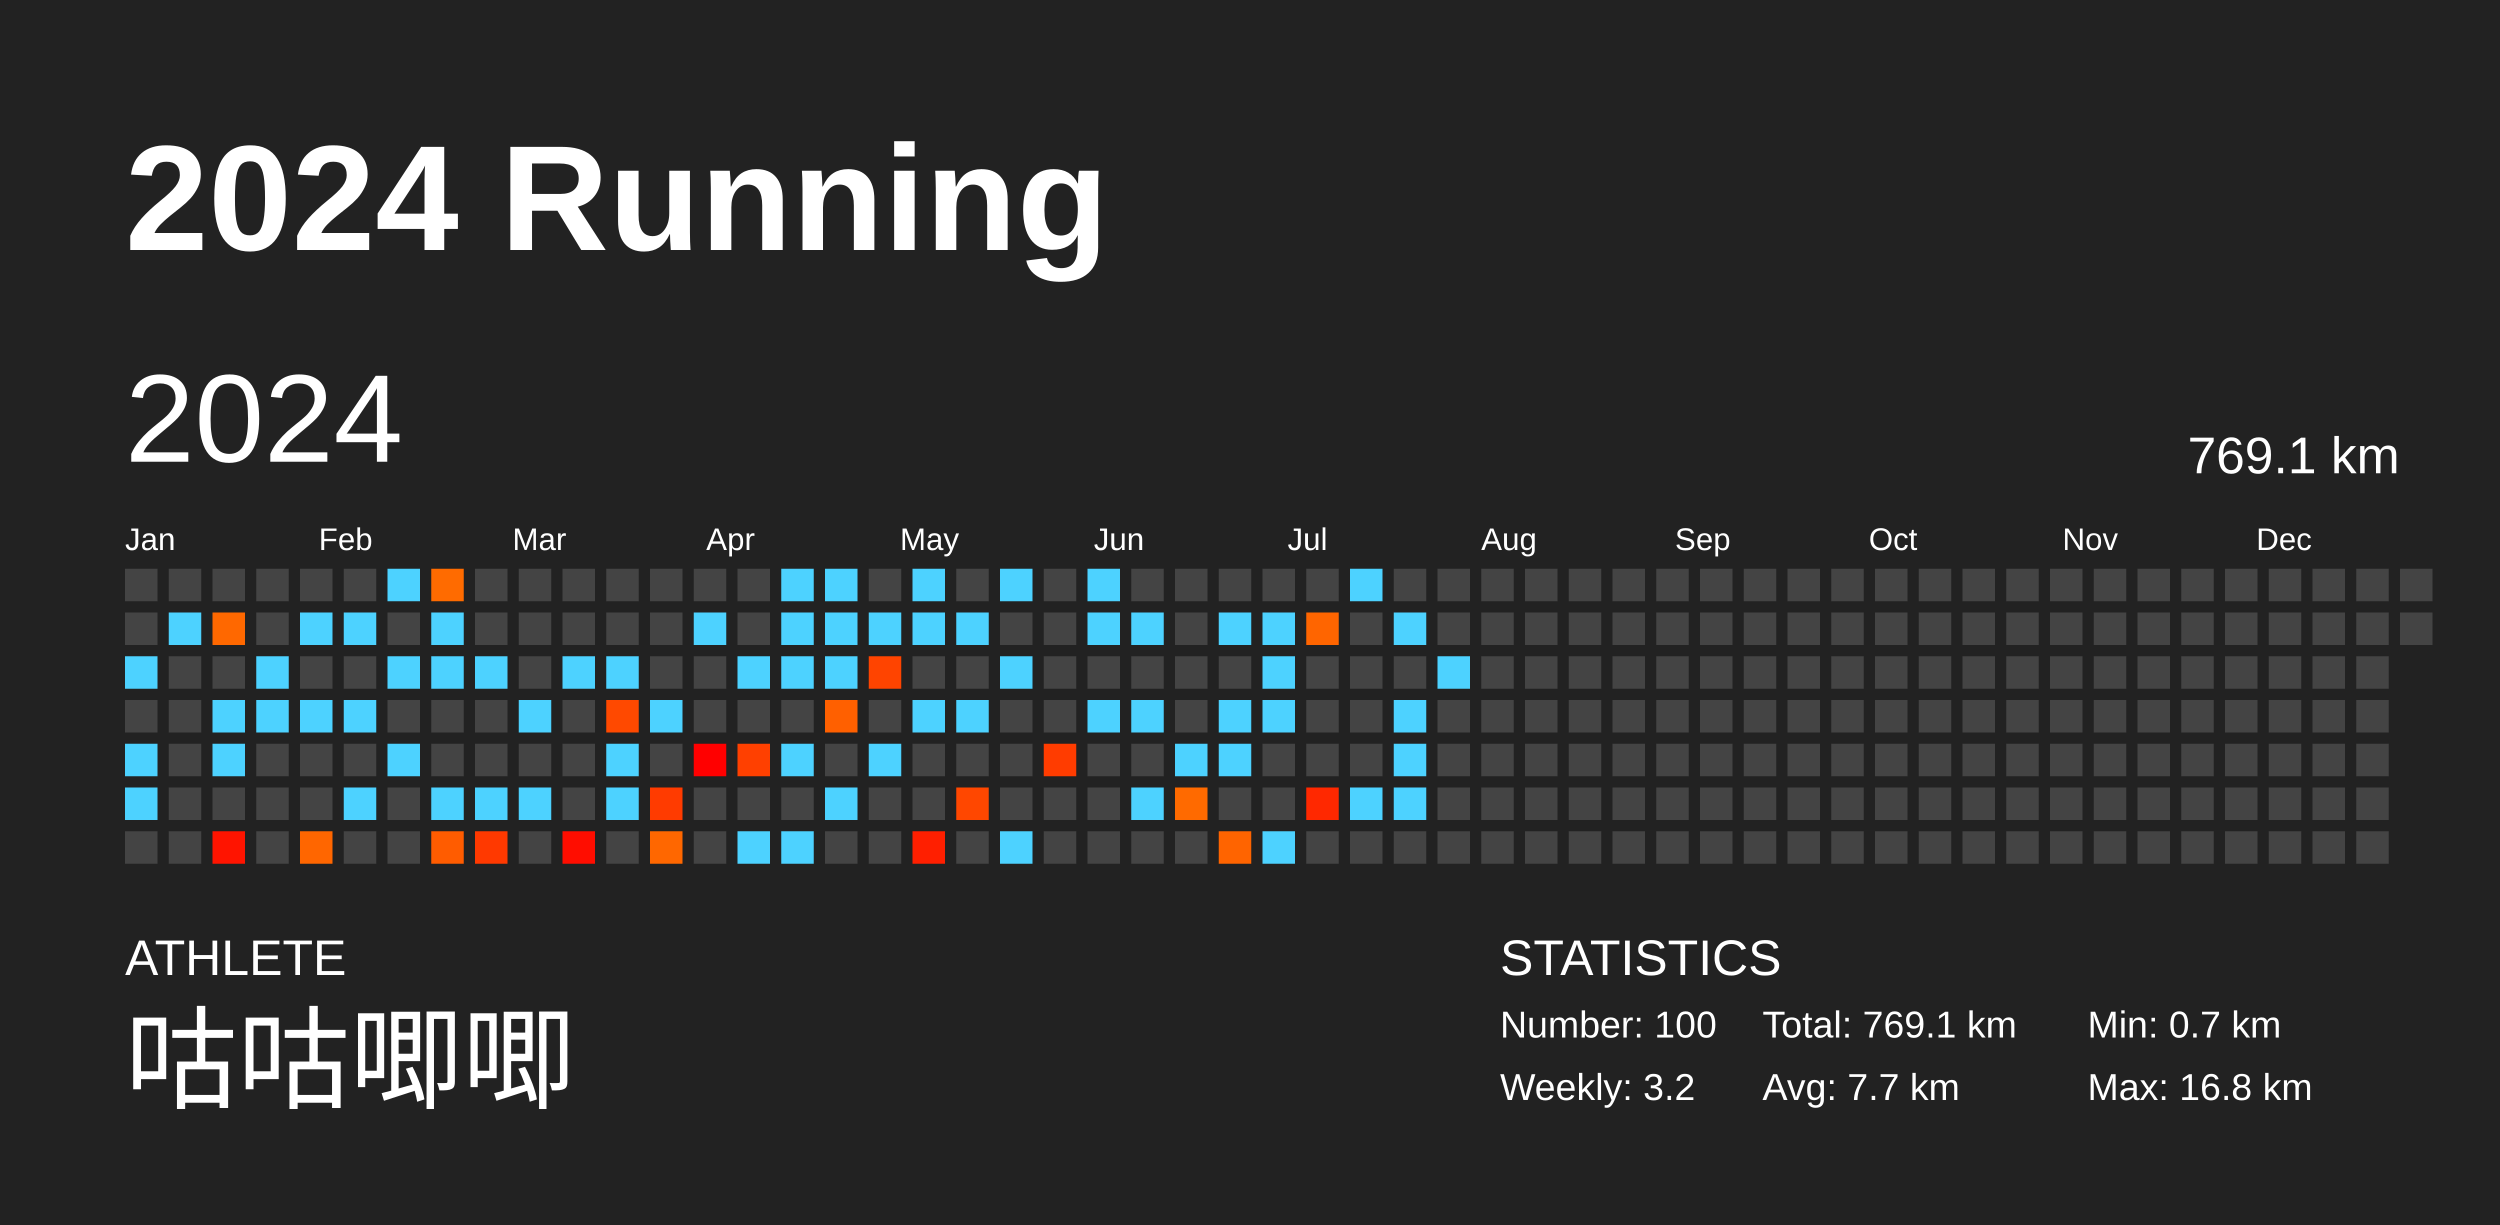
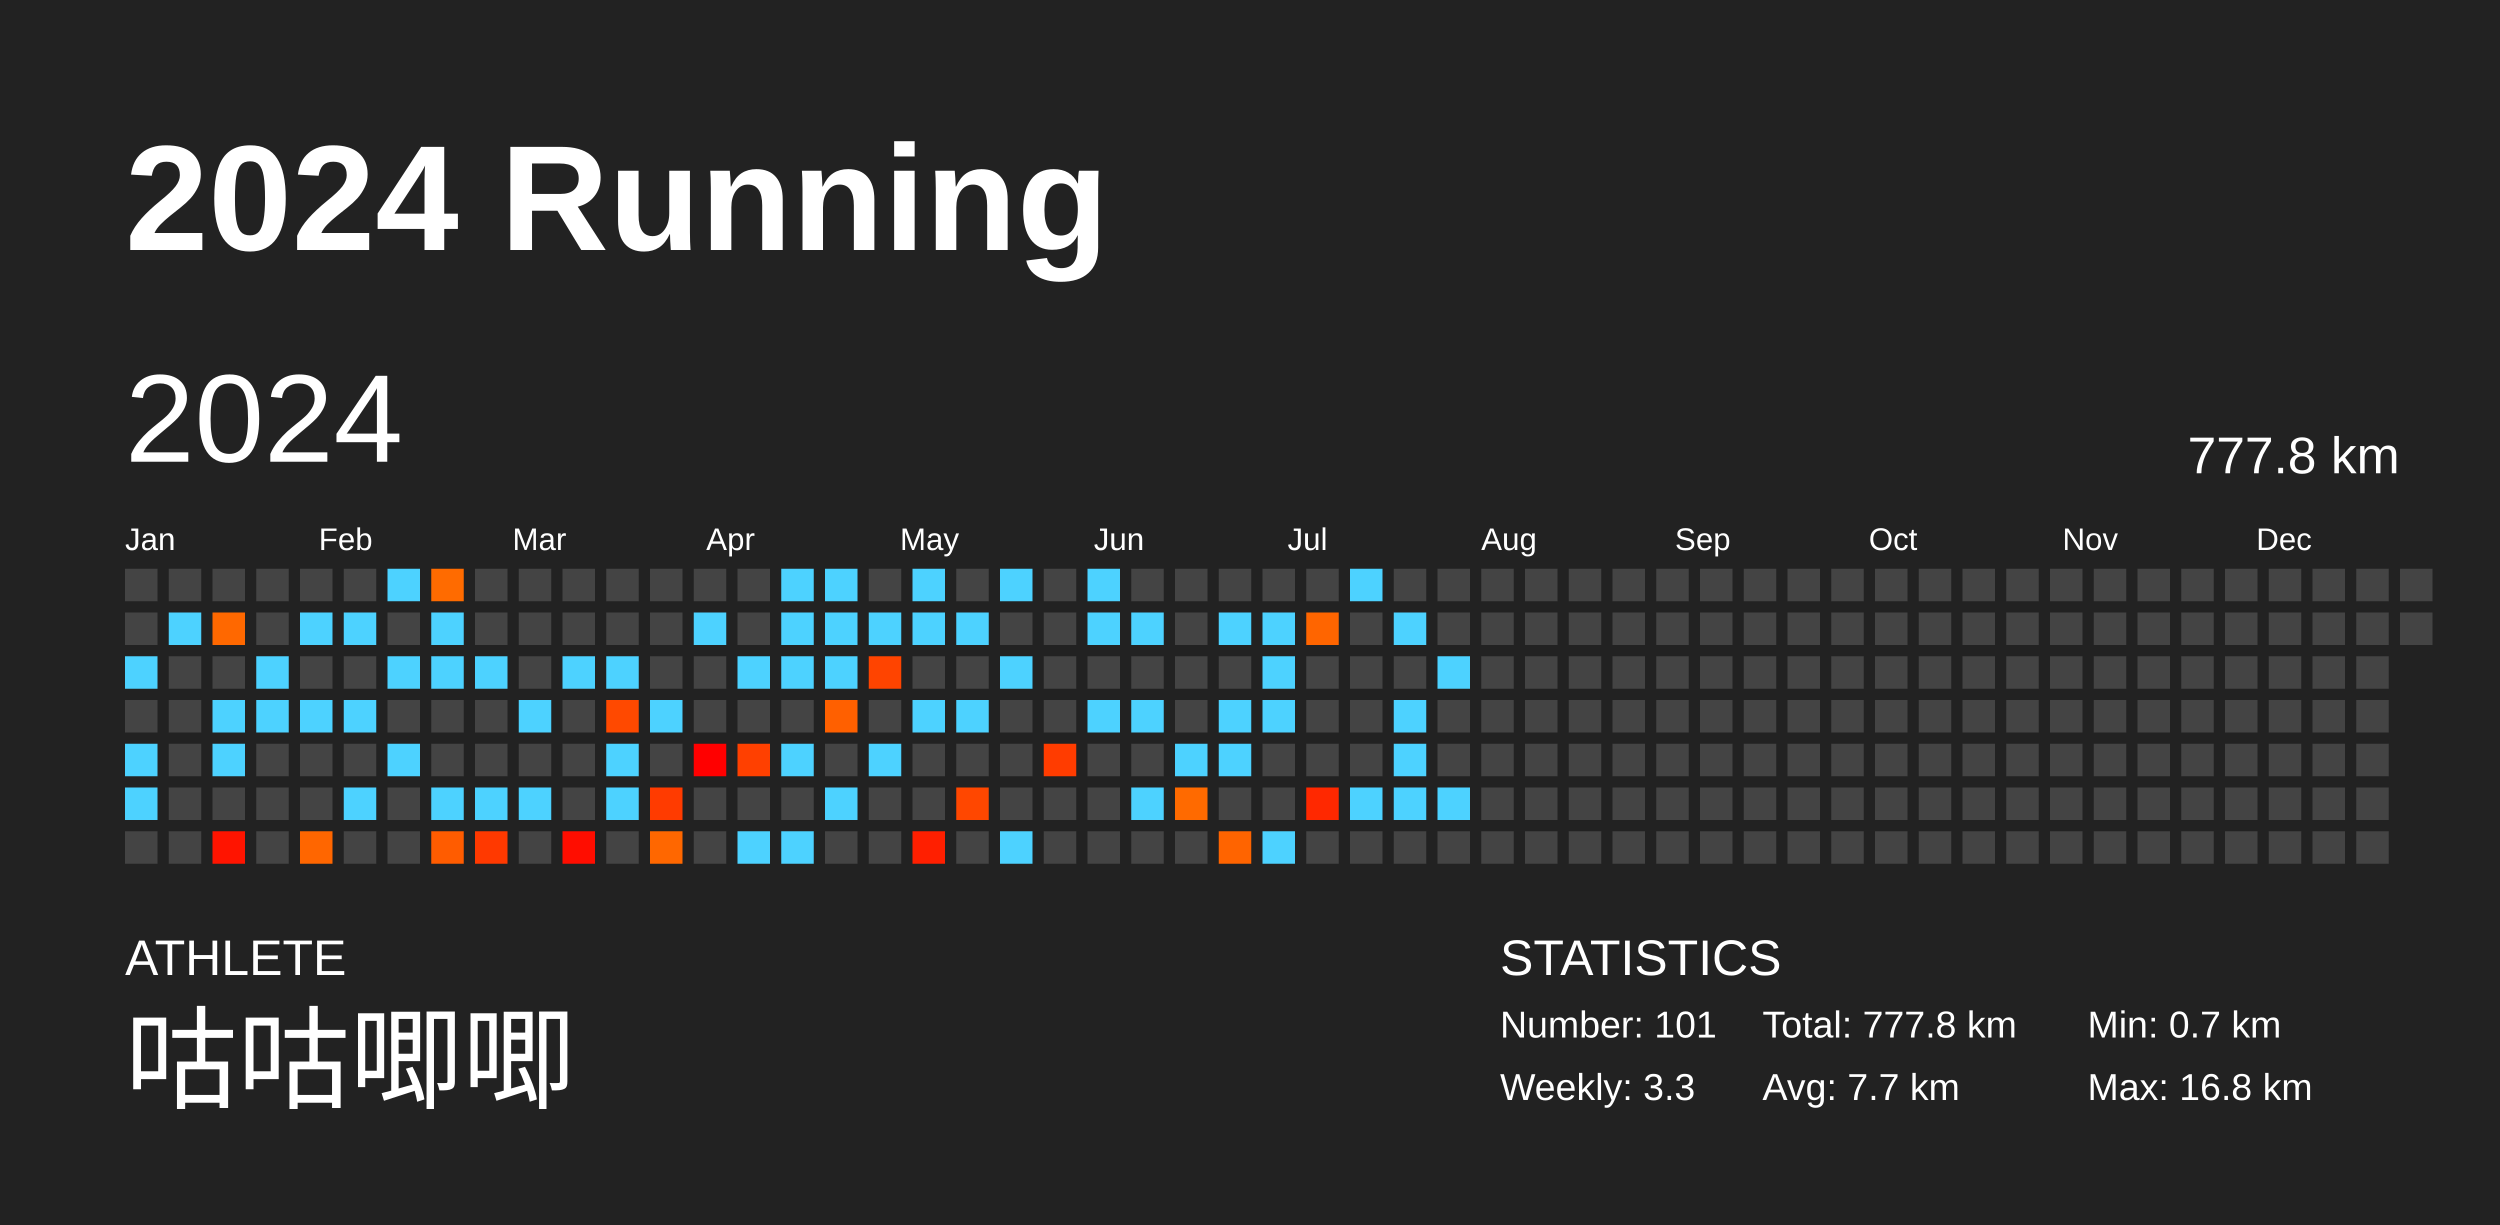
<svg xmlns="http://www.w3.org/2000/svg" baseProfile="full" height="98mm" version="1.1" viewBox="0,0,200,98" width="200mm">
  <defs />
  <rect fill="#222222" height="98" width="200" x="0" y="0" />
  <text fill="#FFFFFF" style="font-size:12px; font-family:Arial; font-weight:bold;" x="10" y="20">2024 Running</text>
  <text fill="#FFFFFF" style="font-size:4px; font-family:Arial" x="10" y="78">ATHLETE</text>
  <text fill="#FFFFFF" style="font-size:9px; font-family:Arial" x="10" y="88">咕咕唧唧</text>
  <text fill="#FFFFFF" style="font-size:4px; font-family:Arial" x="120" y="78">STATISTICS</text>
-   <text fill="#FFFFFF" style="font-size:3px; font-family:Arial" x="120" y="83">Number: 100</text>
-   <text fill="#FFFFFF" style="font-size:3px; font-family:Arial" x="120" y="88">Weekly: 3.2</text>
-   <text fill="#FFFFFF" style="font-size:3px; font-family:Arial" x="141" y="83">Total: 769.1 km</text>
+   <text fill="#FFFFFF" style="font-size:3px; font-family:Arial" x="120" y="83">Number: 101</text>
+   <text fill="#FFFFFF" style="font-size:3px; font-family:Arial" x="120" y="88">Weekly: 3.3</text>
+   <text fill="#FFFFFF" style="font-size:3px; font-family:Arial" x="141" y="83">Total: 777.8 km</text>
  <text fill="#FFFFFF" style="font-size:3px; font-family:Arial" x="141" y="88">Avg: 7.7 km</text>
  <text fill="#FFFFFF" style="font-size:3px; font-family:Arial" x="167" y="83">Min: 0.7 km</text>
  <text fill="#FFFFFF" style="font-size:3px; font-family:Arial" x="167" y="88">Max: 16.8 km</text>
  <text dominant-baseline="hanging" fill="#FFFFFF" style="font-size:10.0px; font-family:Arial;" x="10" y="30">2024</text>
-   <text dominant-baseline="hanging" fill="#FFFFFF" style="font-size:4.125px; font-family:Arial;" x="175" y="35">769.1 km</text>
+   <text dominant-baseline="hanging" fill="#FFFFFF" style="font-size:4.125px; font-family:Arial;" x="175" y="35">777.8 km</text>
  <text fill="#FFFFFF" style="font-size:2.5px; font-family:Arial" x="10.0" y="44">Jan</text>
  <text fill="#FFFFFF" style="font-size:2.5px; font-family:Arial" x="25.5" y="44">Feb</text>
  <text fill="#FFFFFF" style="font-size:2.5px; font-family:Arial" x="41.0" y="44">Mar</text>
  <text fill="#FFFFFF" style="font-size:2.5px; font-family:Arial" x="56.5" y="44">Apr</text>
  <text fill="#FFFFFF" style="font-size:2.5px; font-family:Arial" x="72.0" y="44">May</text>
  <text fill="#FFFFFF" style="font-size:2.5px; font-family:Arial" x="87.5" y="44">Jun</text>
  <text fill="#FFFFFF" style="font-size:2.5px; font-family:Arial" x="103.0" y="44">Jul</text>
  <text fill="#FFFFFF" style="font-size:2.5px; font-family:Arial" x="118.5" y="44">Aug</text>
  <text fill="#FFFFFF" style="font-size:2.5px; font-family:Arial" x="134.0" y="44">Sep</text>
  <text fill="#FFFFFF" style="font-size:2.5px; font-family:Arial" x="149.5" y="44">Oct</text>
  <text fill="#FFFFFF" style="font-size:2.5px; font-family:Arial" x="165.0" y="44">Nov</text>
  <text fill="#FFFFFF" style="font-size:2.5px; font-family:Arial" x="180.5" y="44">Dec</text>
  <rect fill="#444444" height="2.6" width="2.6" x="10.0" y="45.5" />
  <rect fill="#444444" height="2.6" width="2.6" x="10.0" y="49.0" />
  <rect fill="#4dd2ff" height="2.6" width="2.6" x="10.0" y="52.5" />
  <rect fill="#444444" height="2.6" width="2.6" x="10.0" y="56.0" />
  <rect fill="#4dd2ff" height="2.6" width="2.6" x="10.0" y="59.5" />
  <rect fill="#4dd2ff" height="2.6" width="2.6" x="10.0" y="63.0" />
  <rect fill="#444444" height="2.6" width="2.6" x="10.0" y="66.5" />
  <rect fill="#444444" height="2.6" width="2.6" x="13.5" y="45.5" />
  <rect fill="#4dd2ff" height="2.6" width="2.6" x="13.5" y="49.0" />
  <rect fill="#444444" height="2.6" width="2.6" x="13.5" y="52.5" />
  <rect fill="#444444" height="2.6" width="2.6" x="13.5" y="56.0" />
  <rect fill="#444444" height="2.6" width="2.6" x="13.5" y="59.5" />
  <rect fill="#444444" height="2.6" width="2.6" x="13.5" y="63.0" />
  <rect fill="#444444" height="2.6" width="2.6" x="13.5" y="66.5" />
  <rect fill="#444444" height="2.6" width="2.6" x="17.0" y="45.5" />
  <rect fill="#ff6800" height="2.6" width="2.6" x="17.0" y="49.0" />
  <rect fill="#444444" height="2.6" width="2.6" x="17.0" y="52.5" />
  <rect fill="#4dd2ff" height="2.6" width="2.6" x="17.0" y="56.0" />
  <rect fill="#4dd2ff" height="2.6" width="2.6" x="17.0" y="59.5" />
  <rect fill="#444444" height="2.6" width="2.6" x="17.0" y="63.0" />
  <rect fill="#ff1400" height="2.6" width="2.6" x="17.0" y="66.5" />
  <rect fill="#444444" height="2.6" width="2.6" x="20.5" y="45.5" />
  <rect fill="#444444" height="2.6" width="2.6" x="20.5" y="49.0" />
  <rect fill="#4dd2ff" height="2.6" width="2.6" x="20.5" y="52.5" />
  <rect fill="#4dd2ff" height="2.6" width="2.6" x="20.5" y="56.0" />
  <rect fill="#444444" height="2.6" width="2.6" x="20.5" y="59.5" />
  <rect fill="#444444" height="2.6" width="2.6" x="20.5" y="63.0" />
  <rect fill="#444444" height="2.6" width="2.6" x="20.5" y="66.5" />
  <rect fill="#444444" height="2.6" width="2.6" x="24.0" y="45.5" />
  <rect fill="#4dd2ff" height="2.6" width="2.6" x="24.0" y="49.0" />
  <rect fill="#444444" height="2.6" width="2.6" x="24.0" y="52.5" />
  <rect fill="#4dd2ff" height="2.6" width="2.6" x="24.0" y="56.0" />
  <rect fill="#444444" height="2.6" width="2.6" x="24.0" y="59.5" />
  <rect fill="#444444" height="2.6" width="2.6" x="24.0" y="63.0" />
  <rect fill="#ff6600" height="2.6" width="2.6" x="24.0" y="66.5" />
  <rect fill="#444444" height="2.6" width="2.6" x="27.5" y="45.5" />
  <rect fill="#4dd2ff" height="2.6" width="2.6" x="27.5" y="49.0" />
  <rect fill="#444444" height="2.6" width="2.6" x="27.5" y="52.5" />
  <rect fill="#4dd2ff" height="2.6" width="2.6" x="27.5" y="56.0" />
  <rect fill="#444444" height="2.6" width="2.6" x="27.5" y="59.5" />
  <rect fill="#4dd2ff" height="2.6" width="2.6" x="27.5" y="63.0" />
  <rect fill="#444444" height="2.6" width="2.6" x="27.5" y="66.5" />
  <rect fill="#4dd2ff" height="2.6" width="2.6" x="31.0" y="45.5" />
  <rect fill="#444444" height="2.6" width="2.6" x="31.0" y="49.0" />
  <rect fill="#4dd2ff" height="2.6" width="2.6" x="31.0" y="52.5" />
  <rect fill="#444444" height="2.6" width="2.6" x="31.0" y="56.0" />
  <rect fill="#4dd2ff" height="2.6" width="2.6" x="31.0" y="59.5" />
  <rect fill="#444444" height="2.6" width="2.6" x="31.0" y="63.0" />
  <rect fill="#444444" height="2.6" width="2.6" x="31.0" y="66.5" />
  <rect fill="#ff6b00" height="2.6" width="2.6" x="34.5" y="45.5" />
  <rect fill="#4dd2ff" height="2.6" width="2.6" x="34.5" y="49.0" />
  <rect fill="#4dd2ff" height="2.6" width="2.6" x="34.5" y="52.5" />
  <rect fill="#444444" height="2.6" width="2.6" x="34.5" y="56.0" />
  <rect fill="#444444" height="2.6" width="2.6" x="34.5" y="59.5" />
  <rect fill="#4dd2ff" height="2.6" width="2.6" x="34.5" y="63.0" />
  <rect fill="#ff5c00" height="2.6" width="2.6" x="34.5" y="66.5" />
  <rect fill="#444444" height="2.6" width="2.6" x="38.0" y="45.5" />
  <rect fill="#444444" height="2.6" width="2.6" x="38.0" y="49.0" />
  <rect fill="#4dd2ff" height="2.6" width="2.6" x="38.0" y="52.5" />
  <rect fill="#444444" height="2.6" width="2.6" x="38.0" y="56.0" />
  <rect fill="#444444" height="2.6" width="2.6" x="38.0" y="59.5" />
  <rect fill="#4dd2ff" height="2.6" width="2.6" x="38.0" y="63.0" />
  <rect fill="#ff3900" height="2.6" width="2.6" x="38.0" y="66.5" />
  <rect fill="#444444" height="2.6" width="2.6" x="41.5" y="45.5" />
  <rect fill="#444444" height="2.6" width="2.6" x="41.5" y="49.0" />
  <rect fill="#444444" height="2.6" width="2.6" x="41.5" y="52.5" />
  <rect fill="#4dd2ff" height="2.6" width="2.6" x="41.5" y="56.0" />
  <rect fill="#444444" height="2.6" width="2.6" x="41.5" y="59.5" />
  <rect fill="#4dd2ff" height="2.6" width="2.6" x="41.5" y="63.0" />
  <rect fill="#444444" height="2.6" width="2.6" x="41.5" y="66.5" />
  <rect fill="#444444" height="2.6" width="2.6" x="45.0" y="45.5" />
  <rect fill="#444444" height="2.6" width="2.6" x="45.0" y="49.0" />
  <rect fill="#4dd2ff" height="2.6" width="2.6" x="45.0" y="52.5" />
  <rect fill="#444444" height="2.6" width="2.6" x="45.0" y="56.0" />
  <rect fill="#444444" height="2.6" width="2.6" x="45.0" y="59.5" />
  <rect fill="#444444" height="2.6" width="2.6" x="45.0" y="63.0" />
  <rect fill="#ff0d00" height="2.6" width="2.6" x="45.0" y="66.5" />
  <rect fill="#444444" height="2.6" width="2.6" x="48.5" y="45.5" />
  <rect fill="#444444" height="2.6" width="2.6" x="48.5" y="49.0" />
  <rect fill="#4dd2ff" height="2.6" width="2.6" x="48.5" y="52.5" />
  <rect fill="#ff4900" height="2.6" width="2.6" x="48.5" y="56.0" />
  <rect fill="#4dd2ff" height="2.6" width="2.6" x="48.5" y="59.5" />
  <rect fill="#4dd2ff" height="2.6" width="2.6" x="48.5" y="63.0" />
  <rect fill="#444444" height="2.6" width="2.6" x="48.5" y="66.5" />
  <rect fill="#444444" height="2.6" width="2.6" x="52.0" y="45.5" />
  <rect fill="#444444" height="2.6" width="2.6" x="52.0" y="49.0" />
  <rect fill="#444444" height="2.6" width="2.6" x="52.0" y="52.5" />
  <rect fill="#4dd2ff" height="2.6" width="2.6" x="52.0" y="56.0" />
  <rect fill="#444444" height="2.6" width="2.6" x="52.0" y="59.5" />
  <rect fill="#ff3b00" height="2.6" width="2.6" x="52.0" y="63.0" />
  <rect fill="#ff6700" height="2.6" width="2.6" x="52.0" y="66.5" />
  <rect fill="#444444" height="2.6" width="2.6" x="55.5" y="45.5" />
  <rect fill="#4dd2ff" height="2.6" width="2.6" x="55.5" y="49.0" />
  <rect fill="#444444" height="2.6" width="2.6" x="55.5" y="52.5" />
  <rect fill="#444444" height="2.6" width="2.6" x="55.5" y="56.0" />
  <rect fill="#ff0000" height="2.6" width="2.6" x="55.5" y="59.5" />
  <rect fill="#444444" height="2.6" width="2.6" x="55.5" y="63.0" />
  <rect fill="#444444" height="2.6" width="2.6" x="55.5" y="66.5" />
  <rect fill="#444444" height="2.6" width="2.6" x="59.0" y="45.5" />
  <rect fill="#444444" height="2.6" width="2.6" x="59.0" y="49.0" />
  <rect fill="#4dd2ff" height="2.6" width="2.6" x="59.0" y="52.5" />
  <rect fill="#444444" height="2.6" width="2.6" x="59.0" y="56.0" />
  <rect fill="#ff4000" height="2.6" width="2.6" x="59.0" y="59.5" />
  <rect fill="#444444" height="2.6" width="2.6" x="59.0" y="63.0" />
  <rect fill="#4dd2ff" height="2.6" width="2.6" x="59.0" y="66.5" />
  <rect fill="#4dd2ff" height="2.6" width="2.6" x="62.5" y="45.5" />
  <rect fill="#4dd2ff" height="2.6" width="2.6" x="62.5" y="49.0" />
  <rect fill="#4dd2ff" height="2.6" width="2.6" x="62.5" y="52.5" />
  <rect fill="#444444" height="2.6" width="2.6" x="62.5" y="56.0" />
  <rect fill="#4dd2ff" height="2.6" width="2.6" x="62.5" y="59.5" />
  <rect fill="#444444" height="2.6" width="2.6" x="62.5" y="63.0" />
  <rect fill="#4dd2ff" height="2.6" width="2.6" x="62.5" y="66.5" />
  <rect fill="#4dd2ff" height="2.6" width="2.6" x="66.0" y="45.5" />
  <rect fill="#4dd2ff" height="2.6" width="2.6" x="66.0" y="49.0" />
  <rect fill="#4dd2ff" height="2.6" width="2.6" x="66.0" y="52.5" />
  <rect fill="#ff6000" height="2.6" width="2.6" x="66.0" y="56.0" />
  <rect fill="#444444" height="2.6" width="2.6" x="66.0" y="59.5" />
  <rect fill="#4dd2ff" height="2.6" width="2.6" x="66.0" y="63.0" />
  <rect fill="#444444" height="2.6" width="2.6" x="66.0" y="66.5" />
  <rect fill="#444444" height="2.6" width="2.6" x="69.5" y="45.5" />
  <rect fill="#4dd2ff" height="2.6" width="2.6" x="69.5" y="49.0" />
  <rect fill="#ff4400" height="2.6" width="2.6" x="69.5" y="52.5" />
  <rect fill="#444444" height="2.6" width="2.6" x="69.5" y="56.0" />
  <rect fill="#4dd2ff" height="2.6" width="2.6" x="69.5" y="59.5" />
  <rect fill="#444444" height="2.6" width="2.6" x="69.5" y="63.0" />
  <rect fill="#444444" height="2.6" width="2.6" x="69.5" y="66.5" />
  <rect fill="#4dd2ff" height="2.6" width="2.6" x="73.0" y="45.5" />
  <rect fill="#4dd2ff" height="2.6" width="2.6" x="73.0" y="49.0" />
  <rect fill="#444444" height="2.6" width="2.6" x="73.0" y="52.5" />
  <rect fill="#4dd2ff" height="2.6" width="2.6" x="73.0" y="56.0" />
  <rect fill="#444444" height="2.6" width="2.6" x="73.0" y="59.5" />
  <rect fill="#444444" height="2.6" width="2.6" x="73.0" y="63.0" />
  <rect fill="#ff1f00" height="2.6" width="2.6" x="73.0" y="66.5" />
  <rect fill="#444444" height="2.6" width="2.6" x="76.5" y="45.5" />
  <rect fill="#4dd2ff" height="2.6" width="2.6" x="76.5" y="49.0" />
  <rect fill="#444444" height="2.6" width="2.6" x="76.5" y="52.5" />
  <rect fill="#4dd2ff" height="2.6" width="2.6" x="76.5" y="56.0" />
  <rect fill="#444444" height="2.6" width="2.6" x="76.5" y="59.5" />
  <rect fill="#ff4700" height="2.6" width="2.6" x="76.5" y="63.0" />
  <rect fill="#444444" height="2.6" width="2.6" x="76.5" y="66.5" />
  <rect fill="#4dd2ff" height="2.6" width="2.6" x="80.0" y="45.5" />
  <rect fill="#444444" height="2.6" width="2.6" x="80.0" y="49.0" />
  <rect fill="#4dd2ff" height="2.6" width="2.6" x="80.0" y="52.5" />
  <rect fill="#444444" height="2.6" width="2.6" x="80.0" y="56.0" />
  <rect fill="#444444" height="2.6" width="2.6" x="80.0" y="59.5" />
  <rect fill="#444444" height="2.6" width="2.6" x="80.0" y="63.0" />
  <rect fill="#4dd2ff" height="2.6" width="2.6" x="80.0" y="66.5" />
  <rect fill="#444444" height="2.6" width="2.6" x="83.5" y="45.5" />
  <rect fill="#444444" height="2.6" width="2.6" x="83.5" y="49.0" />
  <rect fill="#444444" height="2.6" width="2.6" x="83.5" y="52.5" />
  <rect fill="#444444" height="2.6" width="2.6" x="83.5" y="56.0" />
  <rect fill="#ff3c00" height="2.6" width="2.6" x="83.5" y="59.5" />
  <rect fill="#444444" height="2.6" width="2.6" x="83.5" y="63.0" />
  <rect fill="#444444" height="2.6" width="2.6" x="83.5" y="66.5" />
  <rect fill="#4dd2ff" height="2.6" width="2.6" x="87.0" y="45.5" />
  <rect fill="#4dd2ff" height="2.6" width="2.6" x="87.0" y="49.0" />
  <rect fill="#444444" height="2.6" width="2.6" x="87.0" y="52.5" />
  <rect fill="#4dd2ff" height="2.6" width="2.6" x="87.0" y="56.0" />
  <rect fill="#444444" height="2.6" width="2.6" x="87.0" y="59.5" />
  <rect fill="#444444" height="2.6" width="2.6" x="87.0" y="63.0" />
  <rect fill="#444444" height="2.6" width="2.6" x="87.0" y="66.5" />
  <rect fill="#444444" height="2.6" width="2.6" x="90.5" y="45.5" />
  <rect fill="#4dd2ff" height="2.6" width="2.6" x="90.5" y="49.0" />
  <rect fill="#444444" height="2.6" width="2.6" x="90.5" y="52.5" />
  <rect fill="#4dd2ff" height="2.6" width="2.6" x="90.5" y="56.0" />
  <rect fill="#444444" height="2.6" width="2.6" x="90.5" y="59.5" />
  <rect fill="#4dd2ff" height="2.6" width="2.6" x="90.5" y="63.0" />
  <rect fill="#444444" height="2.6" width="2.6" x="90.5" y="66.5" />
  <rect fill="#444444" height="2.6" width="2.6" x="94.0" y="45.5" />
  <rect fill="#444444" height="2.6" width="2.6" x="94.0" y="49.0" />
  <rect fill="#444444" height="2.6" width="2.6" x="94.0" y="52.5" />
  <rect fill="#444444" height="2.6" width="2.6" x="94.0" y="56.0" />
  <rect fill="#4dd2ff" height="2.6" width="2.6" x="94.0" y="59.5" />
  <rect fill="#ff6a00" height="2.6" width="2.6" x="94.0" y="63.0" />
  <rect fill="#444444" height="2.6" width="2.6" x="94.0" y="66.5" />
  <rect fill="#444444" height="2.6" width="2.6" x="97.5" y="45.5" />
  <rect fill="#4dd2ff" height="2.6" width="2.6" x="97.5" y="49.0" />
  <rect fill="#444444" height="2.6" width="2.6" x="97.5" y="52.5" />
  <rect fill="#4dd2ff" height="2.6" width="2.6" x="97.5" y="56.0" />
  <rect fill="#4dd2ff" height="2.6" width="2.6" x="97.5" y="59.5" />
  <rect fill="#444444" height="2.6" width="2.6" x="97.5" y="63.0" />
  <rect fill="#ff6400" height="2.6" width="2.6" x="97.5" y="66.5" />
  <rect fill="#444444" height="2.6" width="2.6" x="101.0" y="45.5" />
  <rect fill="#4dd2ff" height="2.6" width="2.6" x="101.0" y="49.0" />
  <rect fill="#4dd2ff" height="2.6" width="2.6" x="101.0" y="52.5" />
  <rect fill="#4dd2ff" height="2.6" width="2.6" x="101.0" y="56.0" />
  <rect fill="#444444" height="2.6" width="2.6" x="101.0" y="59.5" />
  <rect fill="#444444" height="2.6" width="2.6" x="101.0" y="63.0" />
  <rect fill="#4dd2ff" height="2.6" width="2.6" x="101.0" y="66.5" />
  <rect fill="#444444" height="2.6" width="2.6" x="104.5" y="45.5" />
  <rect fill="#ff6500" height="2.6" width="2.6" x="104.5" y="49.0" />
  <rect fill="#444444" height="2.6" width="2.6" x="104.5" y="52.5" />
  <rect fill="#444444" height="2.6" width="2.6" x="104.5" y="56.0" />
  <rect fill="#444444" height="2.6" width="2.6" x="104.5" y="59.5" />
  <rect fill="#ff2800" height="2.6" width="2.6" x="104.5" y="63.0" />
  <rect fill="#444444" height="2.6" width="2.6" x="104.5" y="66.5" />
  <rect fill="#4dd2ff" height="2.6" width="2.6" x="108.0" y="45.5" />
  <rect fill="#444444" height="2.6" width="2.6" x="108.0" y="49.0" />
  <rect fill="#444444" height="2.6" width="2.6" x="108.0" y="52.5" />
  <rect fill="#444444" height="2.6" width="2.6" x="108.0" y="56.0" />
  <rect fill="#444444" height="2.6" width="2.6" x="108.0" y="59.5" />
  <rect fill="#4dd2ff" height="2.6" width="2.6" x="108.0" y="63.0" />
  <rect fill="#444444" height="2.6" width="2.6" x="108.0" y="66.5" />
  <rect fill="#444444" height="2.6" width="2.6" x="111.5" y="45.5" />
  <rect fill="#4dd2ff" height="2.6" width="2.6" x="111.5" y="49.0" />
  <rect fill="#444444" height="2.6" width="2.6" x="111.5" y="52.5" />
  <rect fill="#4dd2ff" height="2.6" width="2.6" x="111.5" y="56.0" />
  <rect fill="#4dd2ff" height="2.6" width="2.6" x="111.5" y="59.5" />
  <rect fill="#4dd2ff" height="2.6" width="2.6" x="111.5" y="63.0" />
  <rect fill="#444444" height="2.6" width="2.6" x="111.5" y="66.5" />
  <rect fill="#444444" height="2.6" width="2.6" x="115.0" y="45.5" />
  <rect fill="#444444" height="2.6" width="2.6" x="115.0" y="49.0" />
  <rect fill="#4dd2ff" height="2.6" width="2.6" x="115.0" y="52.5" />
  <rect fill="#444444" height="2.6" width="2.6" x="115.0" y="56.0" />
  <rect fill="#444444" height="2.6" width="2.6" x="115.0" y="59.5" />
-   <rect fill="#444444" height="2.6" width="2.6" x="115.0" y="63.0" />
+   <rect fill="#4dd2ff" height="2.6" width="2.6" x="115.0" y="63.0" />
  <rect fill="#444444" height="2.6" width="2.6" x="115.0" y="66.5" />
  <rect fill="#444444" height="2.6" width="2.6" x="118.5" y="45.5" />
  <rect fill="#444444" height="2.6" width="2.6" x="118.5" y="49.0" />
  <rect fill="#444444" height="2.6" width="2.6" x="118.5" y="52.5" />
  <rect fill="#444444" height="2.6" width="2.6" x="118.5" y="56.0" />
  <rect fill="#444444" height="2.6" width="2.6" x="118.5" y="59.5" />
  <rect fill="#444444" height="2.6" width="2.6" x="118.5" y="63.0" />
  <rect fill="#444444" height="2.6" width="2.6" x="118.5" y="66.5" />
  <rect fill="#444444" height="2.6" width="2.6" x="122.0" y="45.5" />
  <rect fill="#444444" height="2.6" width="2.6" x="122.0" y="49.0" />
  <rect fill="#444444" height="2.6" width="2.6" x="122.0" y="52.5" />
  <rect fill="#444444" height="2.6" width="2.6" x="122.0" y="56.0" />
  <rect fill="#444444" height="2.6" width="2.6" x="122.0" y="59.5" />
  <rect fill="#444444" height="2.6" width="2.6" x="122.0" y="63.0" />
  <rect fill="#444444" height="2.6" width="2.6" x="122.0" y="66.5" />
  <rect fill="#444444" height="2.6" width="2.6" x="125.5" y="45.5" />
  <rect fill="#444444" height="2.6" width="2.6" x="125.5" y="49.0" />
  <rect fill="#444444" height="2.6" width="2.6" x="125.5" y="52.5" />
  <rect fill="#444444" height="2.6" width="2.6" x="125.5" y="56.0" />
  <rect fill="#444444" height="2.6" width="2.6" x="125.5" y="59.5" />
  <rect fill="#444444" height="2.6" width="2.6" x="125.5" y="63.0" />
  <rect fill="#444444" height="2.6" width="2.6" x="125.5" y="66.5" />
  <rect fill="#444444" height="2.6" width="2.6" x="129.0" y="45.5" />
  <rect fill="#444444" height="2.6" width="2.6" x="129.0" y="49.0" />
  <rect fill="#444444" height="2.6" width="2.6" x="129.0" y="52.5" />
  <rect fill="#444444" height="2.6" width="2.6" x="129.0" y="56.0" />
  <rect fill="#444444" height="2.6" width="2.6" x="129.0" y="59.5" />
  <rect fill="#444444" height="2.6" width="2.6" x="129.0" y="63.0" />
  <rect fill="#444444" height="2.6" width="2.6" x="129.0" y="66.5" />
  <rect fill="#444444" height="2.6" width="2.6" x="132.5" y="45.5" />
  <rect fill="#444444" height="2.6" width="2.6" x="132.5" y="49.0" />
  <rect fill="#444444" height="2.6" width="2.6" x="132.5" y="52.5" />
  <rect fill="#444444" height="2.6" width="2.6" x="132.5" y="56.0" />
  <rect fill="#444444" height="2.6" width="2.6" x="132.5" y="59.5" />
  <rect fill="#444444" height="2.6" width="2.6" x="132.5" y="63.0" />
  <rect fill="#444444" height="2.6" width="2.6" x="132.5" y="66.5" />
  <rect fill="#444444" height="2.6" width="2.6" x="136.0" y="45.5" />
  <rect fill="#444444" height="2.6" width="2.6" x="136.0" y="49.0" />
  <rect fill="#444444" height="2.6" width="2.6" x="136.0" y="52.5" />
  <rect fill="#444444" height="2.6" width="2.6" x="136.0" y="56.0" />
  <rect fill="#444444" height="2.6" width="2.6" x="136.0" y="59.5" />
  <rect fill="#444444" height="2.6" width="2.6" x="136.0" y="63.0" />
  <rect fill="#444444" height="2.6" width="2.6" x="136.0" y="66.5" />
  <rect fill="#444444" height="2.6" width="2.6" x="139.5" y="45.5" />
  <rect fill="#444444" height="2.6" width="2.6" x="139.5" y="49.0" />
  <rect fill="#444444" height="2.6" width="2.6" x="139.5" y="52.5" />
  <rect fill="#444444" height="2.6" width="2.6" x="139.5" y="56.0" />
  <rect fill="#444444" height="2.6" width="2.6" x="139.5" y="59.5" />
  <rect fill="#444444" height="2.6" width="2.6" x="139.5" y="63.0" />
  <rect fill="#444444" height="2.6" width="2.6" x="139.5" y="66.5" />
  <rect fill="#444444" height="2.6" width="2.6" x="143.0" y="45.5" />
  <rect fill="#444444" height="2.6" width="2.6" x="143.0" y="49.0" />
  <rect fill="#444444" height="2.6" width="2.6" x="143.0" y="52.5" />
  <rect fill="#444444" height="2.6" width="2.6" x="143.0" y="56.0" />
  <rect fill="#444444" height="2.6" width="2.6" x="143.0" y="59.5" />
  <rect fill="#444444" height="2.6" width="2.6" x="143.0" y="63.0" />
  <rect fill="#444444" height="2.6" width="2.6" x="143.0" y="66.5" />
  <rect fill="#444444" height="2.6" width="2.6" x="146.5" y="45.5" />
  <rect fill="#444444" height="2.6" width="2.6" x="146.5" y="49.0" />
  <rect fill="#444444" height="2.6" width="2.6" x="146.5" y="52.5" />
  <rect fill="#444444" height="2.6" width="2.6" x="146.5" y="56.0" />
  <rect fill="#444444" height="2.6" width="2.6" x="146.5" y="59.5" />
  <rect fill="#444444" height="2.6" width="2.6" x="146.5" y="63.0" />
  <rect fill="#444444" height="2.6" width="2.6" x="146.5" y="66.5" />
  <rect fill="#444444" height="2.6" width="2.6" x="150.0" y="45.5" />
  <rect fill="#444444" height="2.6" width="2.6" x="150.0" y="49.0" />
  <rect fill="#444444" height="2.6" width="2.6" x="150.0" y="52.5" />
  <rect fill="#444444" height="2.6" width="2.6" x="150.0" y="56.0" />
  <rect fill="#444444" height="2.6" width="2.6" x="150.0" y="59.5" />
  <rect fill="#444444" height="2.6" width="2.6" x="150.0" y="63.0" />
  <rect fill="#444444" height="2.6" width="2.6" x="150.0" y="66.5" />
  <rect fill="#444444" height="2.6" width="2.6" x="153.5" y="45.5" />
  <rect fill="#444444" height="2.6" width="2.6" x="153.5" y="49.0" />
  <rect fill="#444444" height="2.6" width="2.6" x="153.5" y="52.5" />
  <rect fill="#444444" height="2.6" width="2.6" x="153.5" y="56.0" />
  <rect fill="#444444" height="2.6" width="2.6" x="153.5" y="59.5" />
  <rect fill="#444444" height="2.6" width="2.6" x="153.5" y="63.0" />
  <rect fill="#444444" height="2.6" width="2.6" x="153.5" y="66.5" />
  <rect fill="#444444" height="2.6" width="2.6" x="157.0" y="45.5" />
  <rect fill="#444444" height="2.6" width="2.6" x="157.0" y="49.0" />
  <rect fill="#444444" height="2.6" width="2.6" x="157.0" y="52.5" />
  <rect fill="#444444" height="2.6" width="2.6" x="157.0" y="56.0" />
  <rect fill="#444444" height="2.6" width="2.6" x="157.0" y="59.5" />
  <rect fill="#444444" height="2.6" width="2.6" x="157.0" y="63.0" />
  <rect fill="#444444" height="2.6" width="2.6" x="157.0" y="66.5" />
  <rect fill="#444444" height="2.6" width="2.6" x="160.5" y="45.5" />
  <rect fill="#444444" height="2.6" width="2.6" x="160.5" y="49.0" />
  <rect fill="#444444" height="2.6" width="2.6" x="160.5" y="52.5" />
  <rect fill="#444444" height="2.6" width="2.6" x="160.5" y="56.0" />
  <rect fill="#444444" height="2.6" width="2.6" x="160.5" y="59.5" />
  <rect fill="#444444" height="2.6" width="2.6" x="160.5" y="63.0" />
  <rect fill="#444444" height="2.6" width="2.6" x="160.5" y="66.5" />
  <rect fill="#444444" height="2.6" width="2.6" x="164.0" y="45.5" />
  <rect fill="#444444" height="2.6" width="2.6" x="164.0" y="49.0" />
  <rect fill="#444444" height="2.6" width="2.6" x="164.0" y="52.5" />
  <rect fill="#444444" height="2.6" width="2.6" x="164.0" y="56.0" />
  <rect fill="#444444" height="2.6" width="2.6" x="164.0" y="59.5" />
  <rect fill="#444444" height="2.6" width="2.6" x="164.0" y="63.0" />
  <rect fill="#444444" height="2.6" width="2.6" x="164.0" y="66.5" />
  <rect fill="#444444" height="2.6" width="2.6" x="167.5" y="45.5" />
  <rect fill="#444444" height="2.6" width="2.6" x="167.5" y="49.0" />
  <rect fill="#444444" height="2.6" width="2.6" x="167.5" y="52.5" />
  <rect fill="#444444" height="2.6" width="2.6" x="167.5" y="56.0" />
  <rect fill="#444444" height="2.6" width="2.6" x="167.5" y="59.5" />
  <rect fill="#444444" height="2.6" width="2.6" x="167.5" y="63.0" />
  <rect fill="#444444" height="2.6" width="2.6" x="167.5" y="66.5" />
  <rect fill="#444444" height="2.6" width="2.6" x="171.0" y="45.5" />
  <rect fill="#444444" height="2.6" width="2.6" x="171.0" y="49.0" />
  <rect fill="#444444" height="2.6" width="2.6" x="171.0" y="52.5" />
  <rect fill="#444444" height="2.6" width="2.6" x="171.0" y="56.0" />
  <rect fill="#444444" height="2.6" width="2.6" x="171.0" y="59.5" />
  <rect fill="#444444" height="2.6" width="2.6" x="171.0" y="63.0" />
  <rect fill="#444444" height="2.6" width="2.6" x="171.0" y="66.5" />
  <rect fill="#444444" height="2.6" width="2.6" x="174.5" y="45.5" />
  <rect fill="#444444" height="2.6" width="2.6" x="174.5" y="49.0" />
  <rect fill="#444444" height="2.6" width="2.6" x="174.5" y="52.5" />
  <rect fill="#444444" height="2.6" width="2.6" x="174.5" y="56.0" />
  <rect fill="#444444" height="2.6" width="2.6" x="174.5" y="59.5" />
  <rect fill="#444444" height="2.6" width="2.6" x="174.5" y="63.0" />
  <rect fill="#444444" height="2.6" width="2.6" x="174.5" y="66.5" />
  <rect fill="#444444" height="2.6" width="2.6" x="178.0" y="45.5" />
  <rect fill="#444444" height="2.6" width="2.6" x="178.0" y="49.0" />
  <rect fill="#444444" height="2.6" width="2.6" x="178.0" y="52.5" />
  <rect fill="#444444" height="2.6" width="2.6" x="178.0" y="56.0" />
  <rect fill="#444444" height="2.6" width="2.6" x="178.0" y="59.5" />
  <rect fill="#444444" height="2.6" width="2.6" x="178.0" y="63.0" />
  <rect fill="#444444" height="2.6" width="2.6" x="178.0" y="66.5" />
  <rect fill="#444444" height="2.6" width="2.6" x="181.5" y="45.5" />
  <rect fill="#444444" height="2.6" width="2.6" x="181.5" y="49.0" />
  <rect fill="#444444" height="2.6" width="2.6" x="181.5" y="52.5" />
  <rect fill="#444444" height="2.6" width="2.6" x="181.5" y="56.0" />
  <rect fill="#444444" height="2.6" width="2.6" x="181.5" y="59.5" />
  <rect fill="#444444" height="2.6" width="2.6" x="181.5" y="63.0" />
  <rect fill="#444444" height="2.6" width="2.6" x="181.5" y="66.5" />
  <rect fill="#444444" height="2.6" width="2.6" x="185.0" y="45.5" />
  <rect fill="#444444" height="2.6" width="2.6" x="185.0" y="49.0" />
  <rect fill="#444444" height="2.6" width="2.6" x="185.0" y="52.5" />
  <rect fill="#444444" height="2.6" width="2.6" x="185.0" y="56.0" />
  <rect fill="#444444" height="2.6" width="2.6" x="185.0" y="59.5" />
  <rect fill="#444444" height="2.6" width="2.6" x="185.0" y="63.0" />
  <rect fill="#444444" height="2.6" width="2.6" x="185.0" y="66.5" />
  <rect fill="#444444" height="2.6" width="2.6" x="188.5" y="45.5" />
  <rect fill="#444444" height="2.6" width="2.6" x="188.5" y="49.0" />
  <rect fill="#444444" height="2.6" width="2.6" x="188.5" y="52.5" />
  <rect fill="#444444" height="2.6" width="2.6" x="188.5" y="56.0" />
  <rect fill="#444444" height="2.6" width="2.6" x="188.5" y="59.5" />
  <rect fill="#444444" height="2.6" width="2.6" x="188.5" y="63.0" />
  <rect fill="#444444" height="2.6" width="2.6" x="188.5" y="66.5" />
  <rect fill="#444444" height="2.6" width="2.6" x="192.0" y="45.5" />
  <rect fill="#444444" height="2.6" width="2.6" x="192.0" y="49.0" />
</svg>
